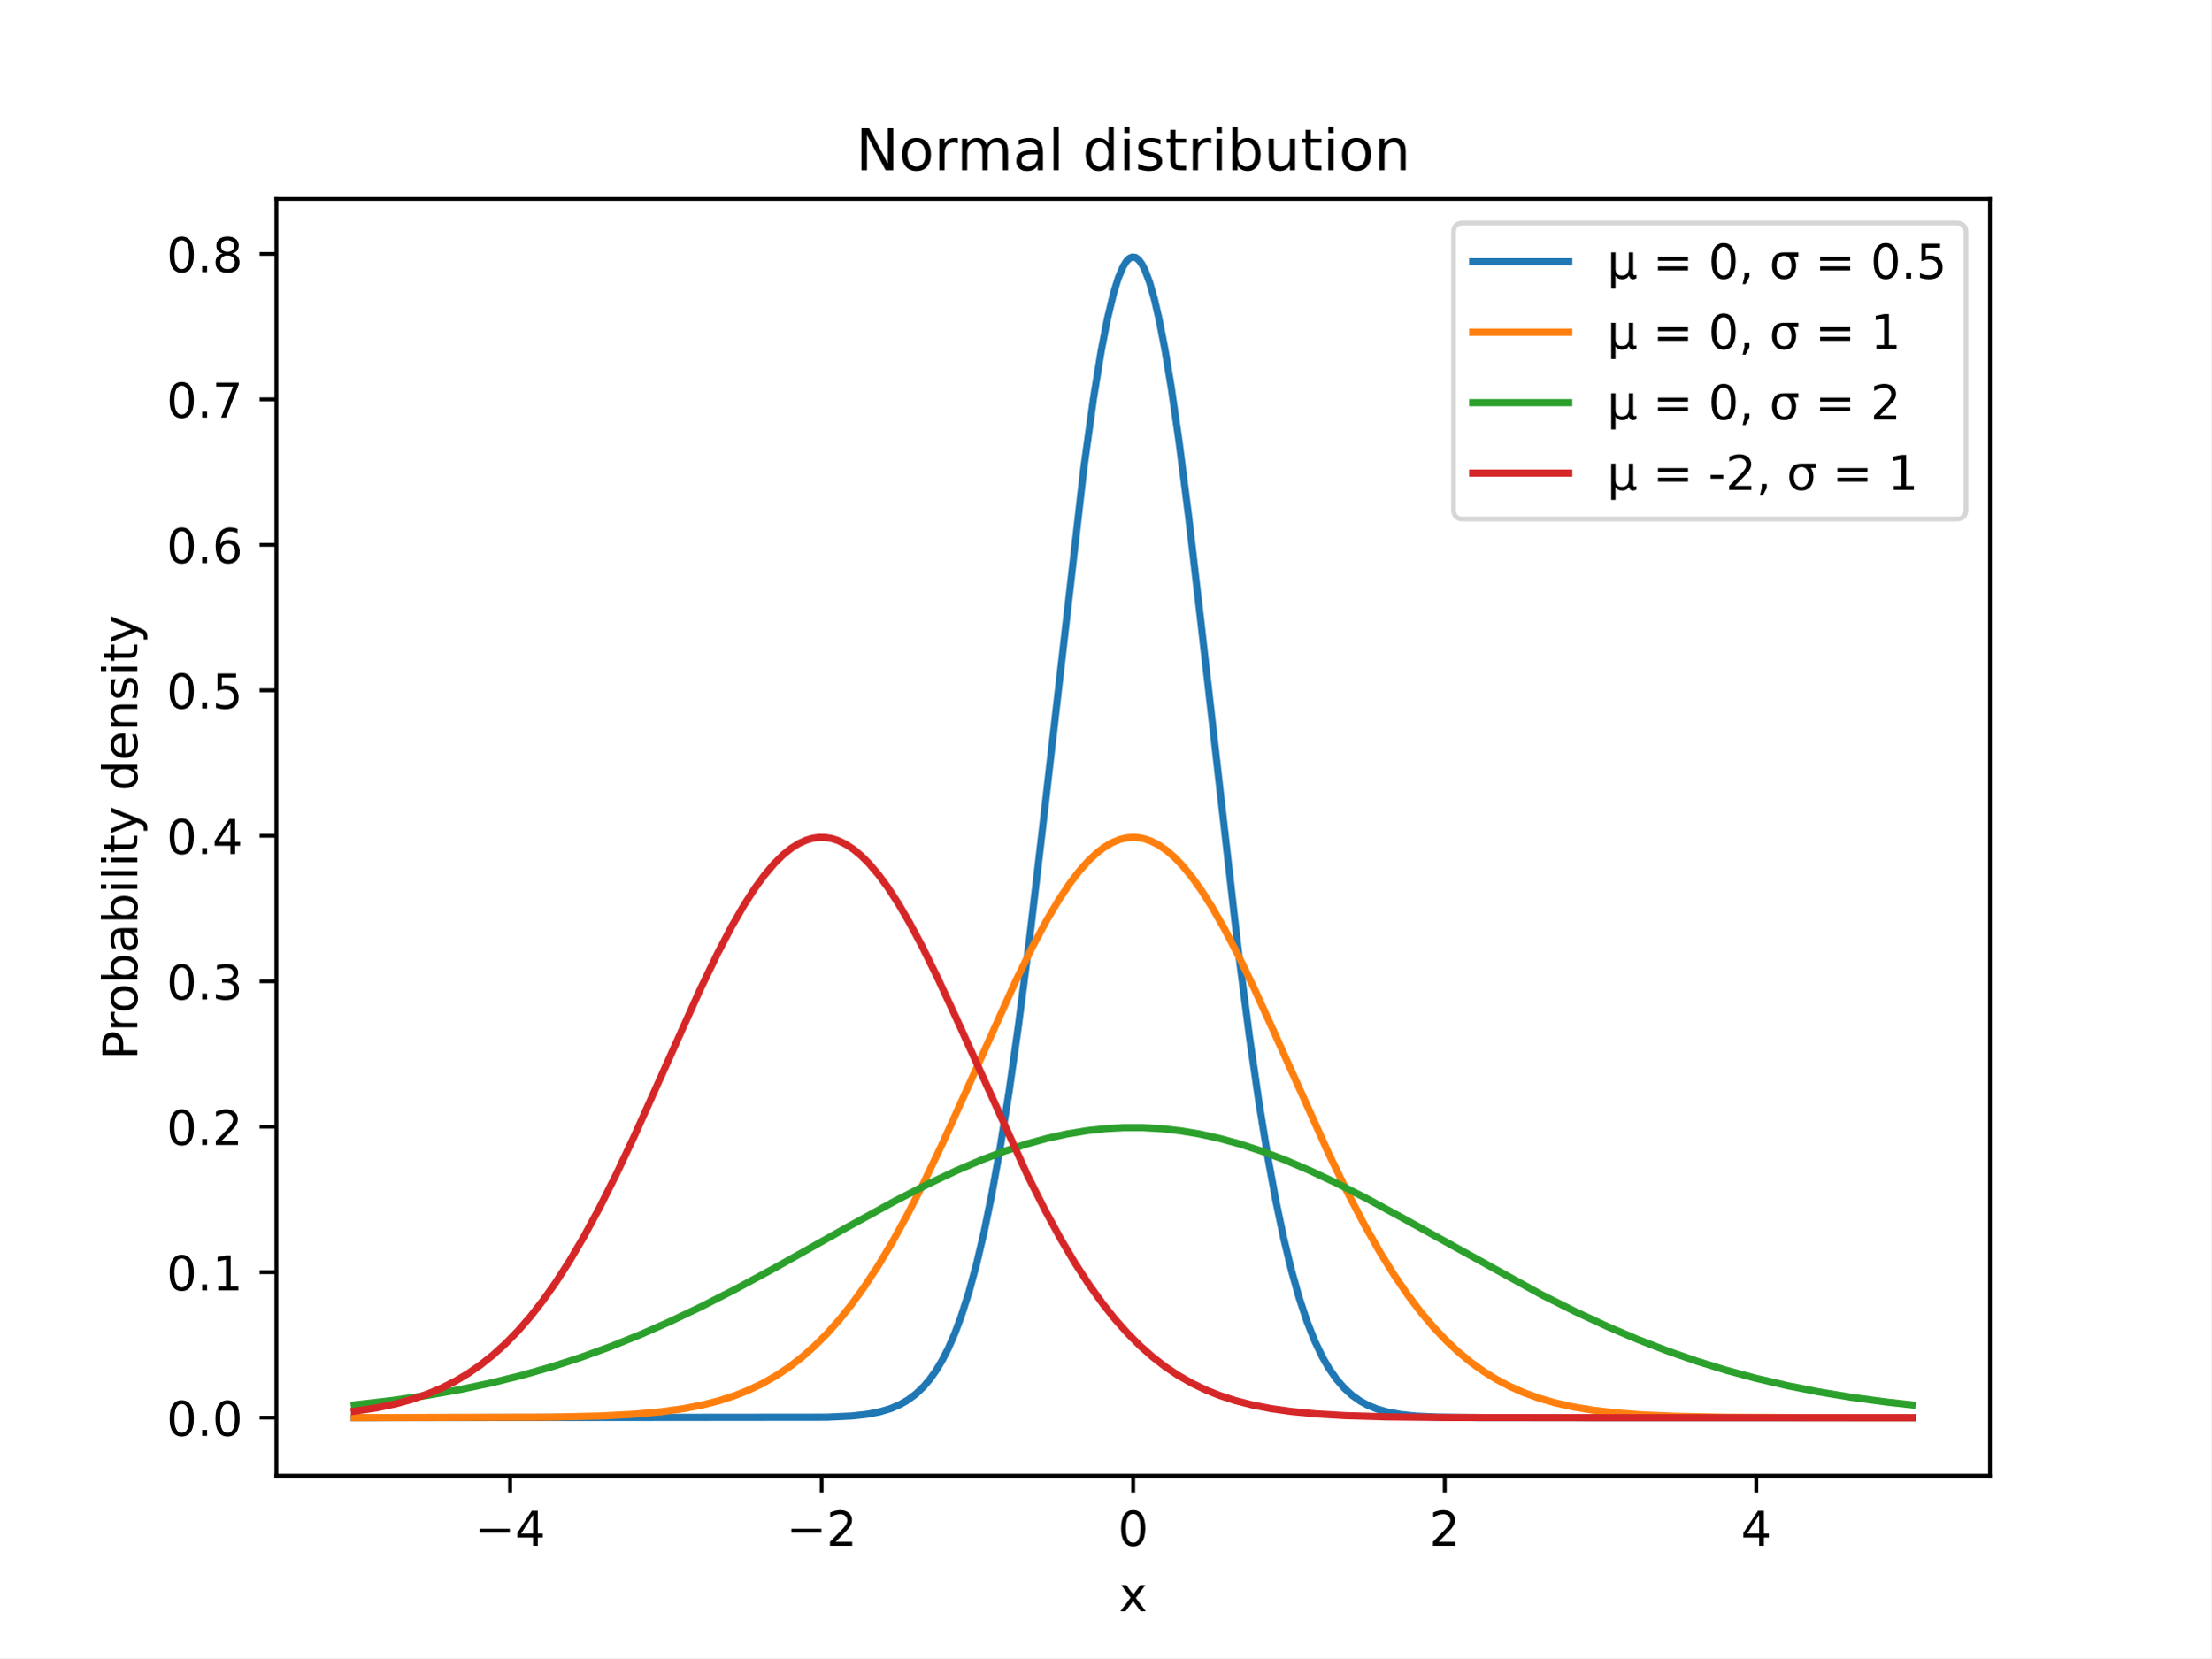
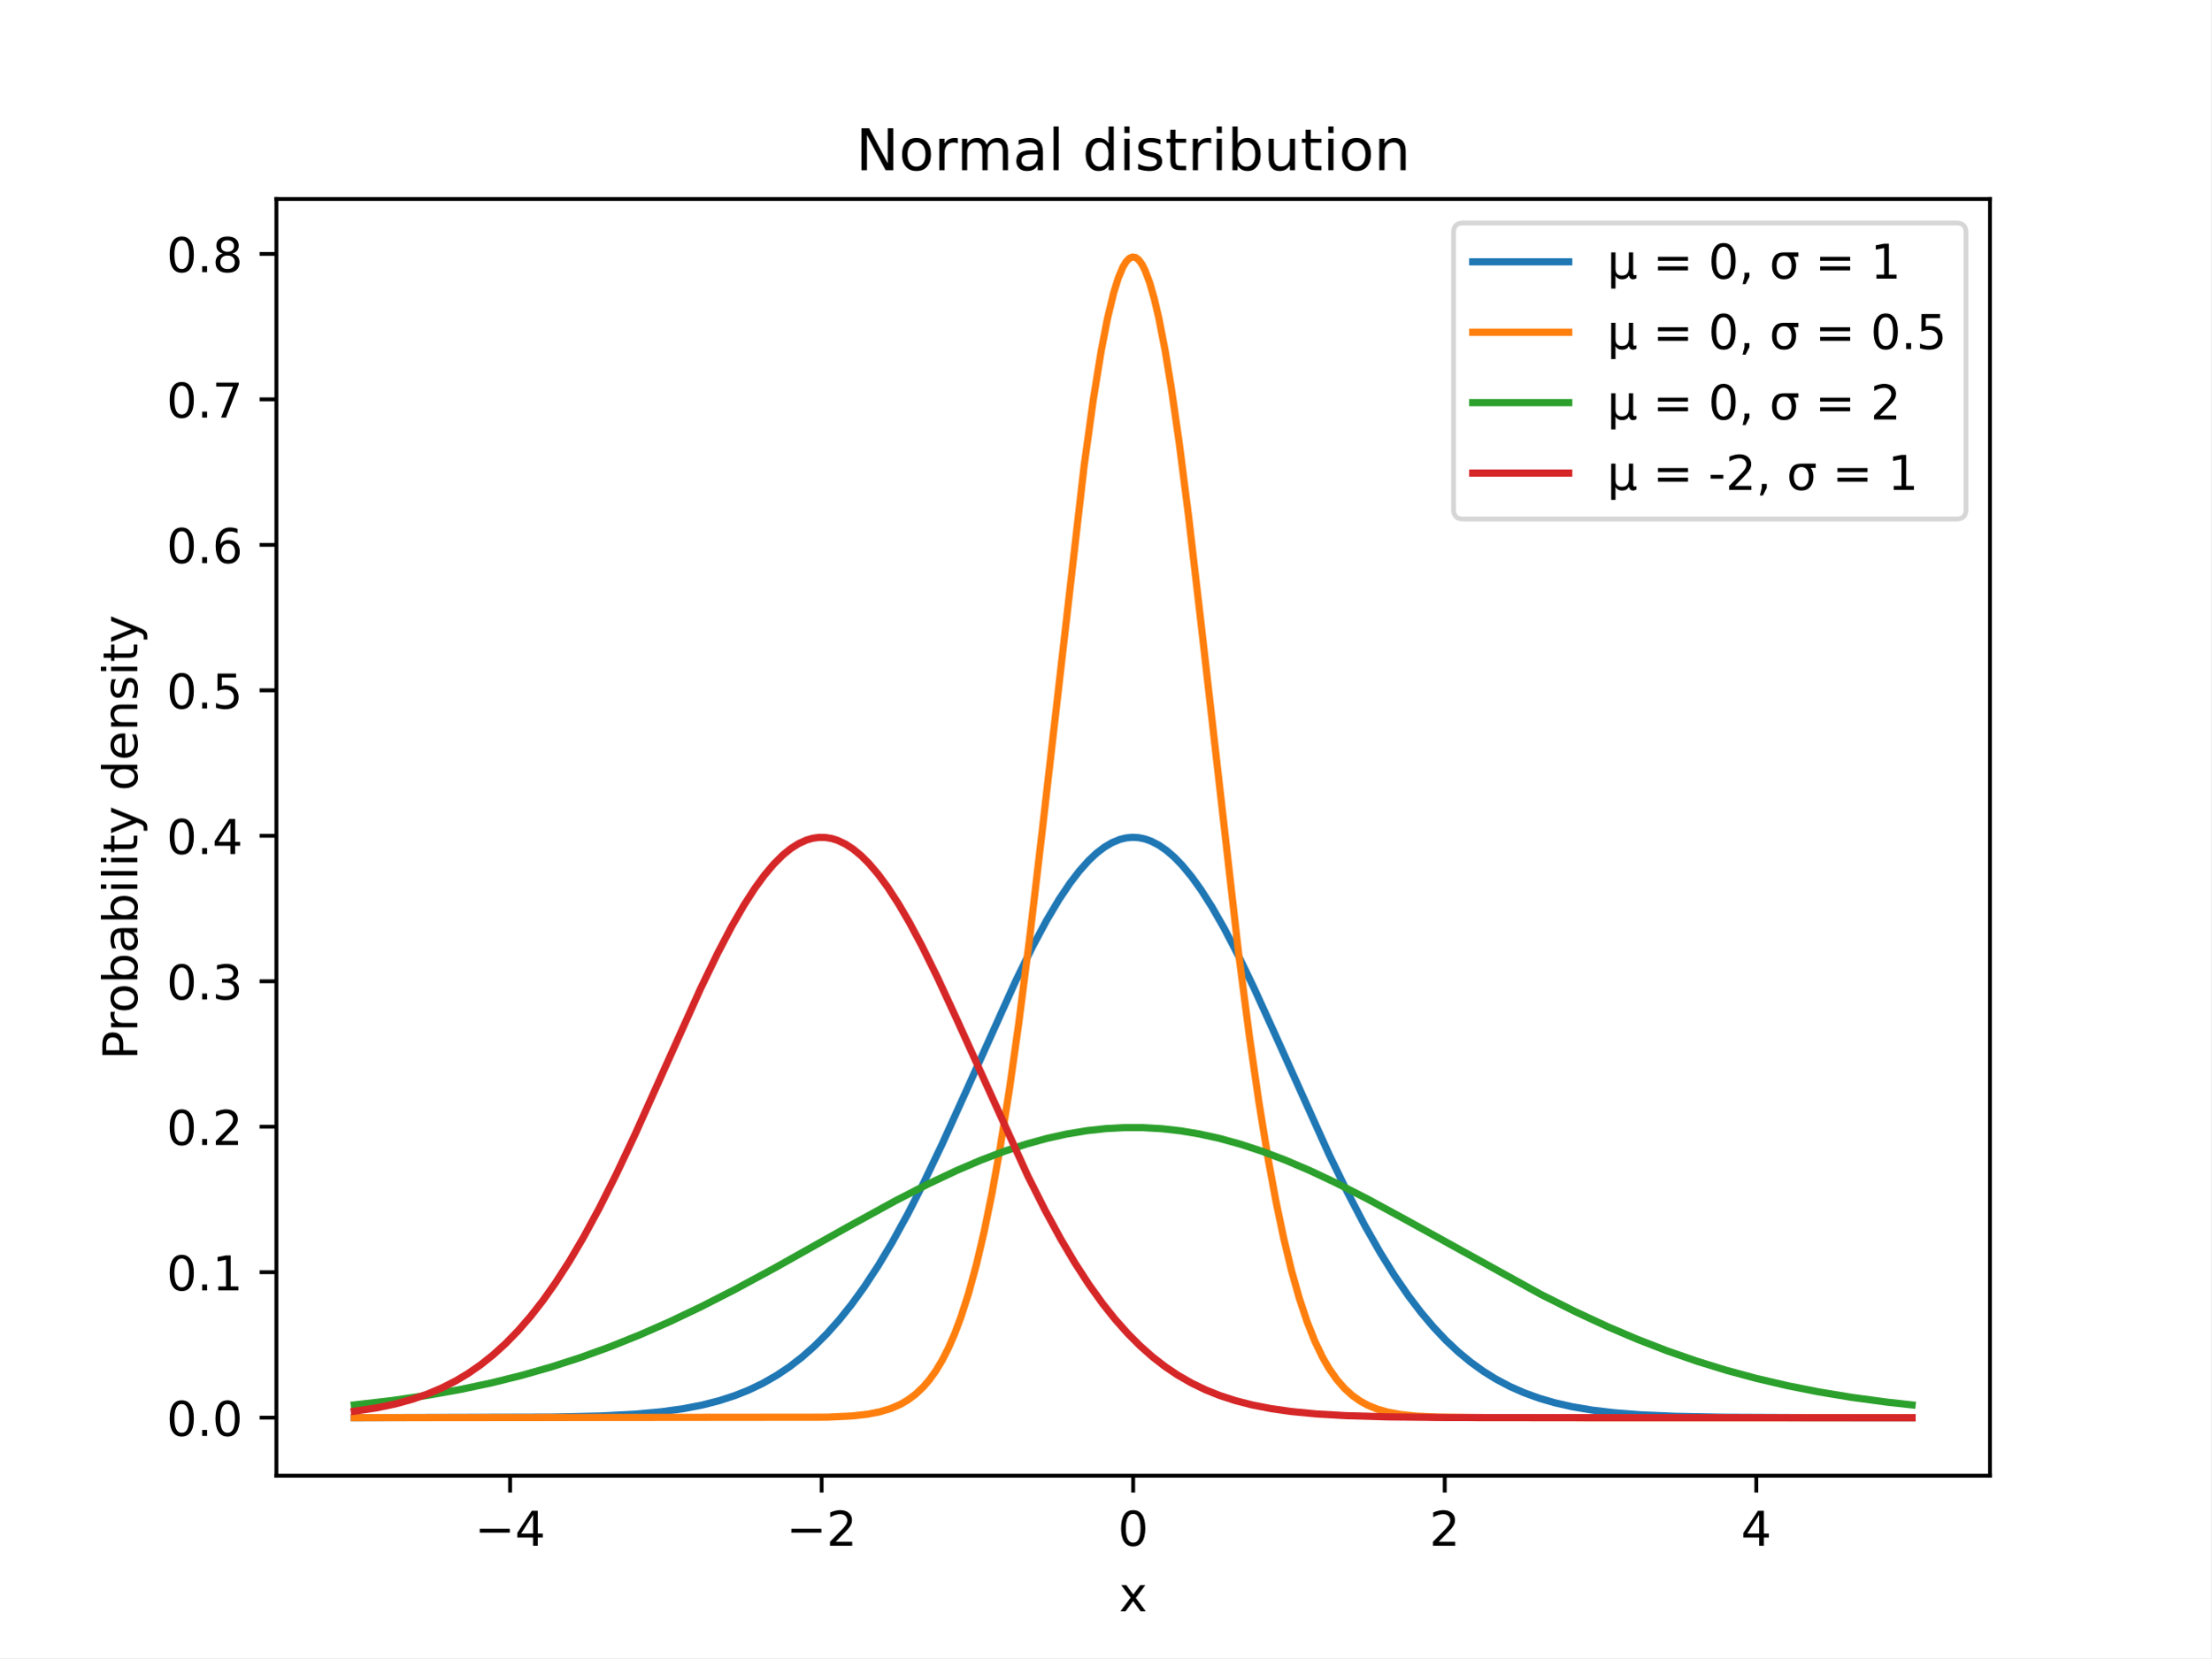
<svg xmlns="http://www.w3.org/2000/svg" xmlns:xlink="http://www.w3.org/1999/xlink" width="460.8pt" height="345.6pt" viewBox="0 0 460.8 345.6" version="1.1">
  <defs>
    <style type="text/css">*{stroke-linejoin: round; stroke-linecap: butt}</style>
  </defs>
  <g id="figure_1">
    <g id="patch_1">
      <path d="M 0 345.6  L 460.8 345.6  L 460.8 0  L 0 0  z " style="fill: #ffffff" />
    </g>
    <g id="axes_1">
      <g id="patch_2">
        <path d="M 57.6 307.584  L 414.72 307.584  L 414.72 41.472  L 57.6 41.472  z " style="fill: #ffffff" />
      </g>
      <g id="matplotlib.axis_1">
        <g id="xtick_1">
          <g id="line2d_1">
            <defs>
-               <path id="md09cbaeac1" d="M 0 0  L 0 3.5  " style="stroke: #000000; stroke-width: 0.8" />
-             </defs>
-             <g>
-               <use xlink:href="#md09cbaeac1" x="106.298" y="307.584" style="stroke: #000000; stroke-width: 0.8" />
+               <path id="mae0ddfaba9" d="M 0 0  L 0 3.5  " style="stroke: #000000; stroke-width: 0.8" />
+             </defs>
+             <g>
+               <use xlink:href="#mae0ddfaba9" x="106.298" y="307.584" style="stroke: #000000; stroke-width: 0.8" />
            </g>
          </g>
          <g id="text_1">
            <g transform="translate(98.92709 322.1824) scale(0.1 -0.1)">
              <defs>
                <path id="DejaVuSans-2212" d="M 678 2272  L 4684 2272  L 4684 1741  L 678 1741  L 678 2272  z " transform="scale(0.015625)" />
                <path id="DejaVuSans-34" d="M 2419 4116  L 825 1625  L 2419 1625  L 2419 4116  z M 2253 4666  L 3047 4666  L 3047 1625  L 3713 1625  L 3713 1100  L 3047 1100  L 3047 0  L 2419 0  L 2419 1100  L 313 1100  L 313 1709  L 2253 4666  z " transform="scale(0.015625)" />
              </defs>
              <use xlink:href="#DejaVuSans-2212" />
              <use xlink:href="#DejaVuSans-34" x="83.789" />
            </g>
          </g>
        </g>
        <g id="xtick_2">
          <g id="line2d_2">
            <g>
-               <use xlink:href="#md09cbaeac1" x="171.229" y="307.584" style="stroke: #000000; stroke-width: 0.8" />
+               <use xlink:href="#mae0ddfaba9" x="171.229" y="307.584" style="stroke: #000000; stroke-width: 0.8" />
            </g>
          </g>
          <g id="text_2">
            <g transform="translate(163.858 322.1824) scale(0.1 -0.1)">
              <defs>
                <path id="DejaVuSans-32" d="M 1228 531  L 3431 531  L 3431 0  L 469 0  L 469 531  Q 828 903 1448 1529  Q 2069 2156 2228 2338  Q 2531 2678 2651 2914  Q 2772 3150 2772 3378  Q 2772 3750 2511 3984  Q 2250 4219 1831 4219  Q 1534 4219 1204 4116  Q 875 4013 500 3803  L 500 4441  Q 881 4594 1212 4672  Q 1544 4750 1819 4750  Q 2544 4750 2975 4387  Q 3406 4025 3406 3419  Q 3406 3131 3298 2873  Q 3191 2616 2906 2266  Q 2828 2175 2409 1742  Q 1991 1309 1228 531  z " transform="scale(0.015625)" />
              </defs>
              <use xlink:href="#DejaVuSans-2212" />
              <use xlink:href="#DejaVuSans-32" x="83.789" />
            </g>
          </g>
        </g>
        <g id="xtick_3">
          <g id="line2d_3">
            <g>
-               <use xlink:href="#md09cbaeac1" x="236.16" y="307.584" style="stroke: #000000; stroke-width: 0.8" />
+               <use xlink:href="#mae0ddfaba9" x="236.16" y="307.584" style="stroke: #000000; stroke-width: 0.8" />
            </g>
          </g>
          <g id="text_3">
            <g transform="translate(232.9787 322.1824) scale(0.1 -0.1)">
              <defs>
                <path id="DejaVuSans-30" d="M 2034 4250  Q 1547 4250 1301 3770  Q 1056 3291 1056 2328  Q 1056 1369 1301 889  Q 1547 409 2034 409  Q 2525 409 2770 889  Q 3016 1369 3016 2328  Q 3016 3291 2770 3770  Q 2525 4250 2034 4250  z M 2034 4750  Q 2819 4750 3233 4129  Q 3647 3509 3647 2328  Q 3647 1150 3233 529  Q 2819 -91 2034 -91  Q 1250 -91 836 529  Q 422 1150 422 2328  Q 422 3509 836 4129  Q 1250 4750 2034 4750  z " transform="scale(0.015625)" />
              </defs>
              <use xlink:href="#DejaVuSans-30" />
            </g>
          </g>
        </g>
        <g id="xtick_4">
          <g id="line2d_4">
            <g>
-               <use xlink:href="#md09cbaeac1" x="301.091" y="307.584" style="stroke: #000000; stroke-width: 0.8" />
+               <use xlink:href="#mae0ddfaba9" x="301.091" y="307.584" style="stroke: #000000; stroke-width: 0.8" />
            </g>
          </g>
          <g id="text_4">
            <g transform="translate(297.9097 322.1824) scale(0.1 -0.1)">
              <use xlink:href="#DejaVuSans-32" />
            </g>
          </g>
        </g>
        <g id="xtick_5">
          <g id="line2d_5">
            <g>
-               <use xlink:href="#md09cbaeac1" x="366.022" y="307.584" style="stroke: #000000; stroke-width: 0.8" />
+               <use xlink:href="#mae0ddfaba9" x="366.022" y="307.584" style="stroke: #000000; stroke-width: 0.8" />
            </g>
          </g>
          <g id="text_5">
            <g transform="translate(362.8406 322.1824) scale(0.1 -0.1)">
              <use xlink:href="#DejaVuSans-34" />
            </g>
          </g>
        </g>
        <g id="text_6">
          <g transform="translate(233.2006 335.8606) scale(0.1 -0.1)">
            <defs>
              <path id="DejaVuSans-78" d="M 3513 3500  L 2247 1797  L 3578 0  L 2900 0  L 1881 1375  L 863 0  L 184 0  L 1544 1831  L 300 3500  L 978 3500  L 1906 2253  L 2834 3500  L 3513 3500  z " transform="scale(0.015625)" />
            </defs>
            <use xlink:href="#DejaVuSans-78" />
          </g>
        </g>
      </g>
      <g id="matplotlib.axis_2">
        <g id="ytick_1">
          <g id="line2d_6">
            <defs>
-               <path id="m0a52ff7b72" d="M 0 0  L -3.5 0  " style="stroke: #000000; stroke-width: 0.8" />
-             </defs>
-             <g>
-               <use xlink:href="#m0a52ff7b72" x="57.6" y="295.488" style="stroke: #000000; stroke-width: 0.8" />
+               <path id="m656d0aaf4d" d="M 0 0  L -3.5 0  " style="stroke: #000000; stroke-width: 0.8" />
+             </defs>
+             <g>
+               <use xlink:href="#m656d0aaf4d" x="57.6" y="295.488" style="stroke: #000000; stroke-width: 0.8" />
            </g>
          </g>
          <g id="text_7">
            <g transform="translate(34.69687 299.2872) scale(0.1 -0.1)">
              <defs>
                <path id="DejaVuSans-2e" d="M 684 794  L 1344 794  L 1344 0  L 684 0  L 684 794  z " transform="scale(0.015625)" />
              </defs>
              <use xlink:href="#DejaVuSans-30" />
              <use xlink:href="#DejaVuSans-2e" x="63.623" />
              <use xlink:href="#DejaVuSans-30" x="95.41" />
            </g>
          </g>
        </g>
        <g id="ytick_2">
          <g id="line2d_7">
            <g>
-               <use xlink:href="#m0a52ff7b72" x="57.6" y="265.166" style="stroke: #000000; stroke-width: 0.8" />
+               <use xlink:href="#m656d0aaf4d" x="57.6" y="265.166" style="stroke: #000000; stroke-width: 0.8" />
            </g>
          </g>
          <g id="text_8">
            <g transform="translate(34.69687 268.9655) scale(0.1 -0.1)">
              <defs>
                <path id="DejaVuSans-31" d="M 794 531  L 1825 531  L 1825 4091  L 703 3866  L 703 4441  L 1819 4666  L 2450 4666  L 2450 531  L 3481 531  L 3481 0  L 794 0  L 794 531  z " transform="scale(0.015625)" />
              </defs>
              <use xlink:href="#DejaVuSans-30" />
              <use xlink:href="#DejaVuSans-2e" x="63.623" />
              <use xlink:href="#DejaVuSans-31" x="95.41" />
            </g>
          </g>
        </g>
        <g id="ytick_3">
          <g id="line2d_8">
            <g>
-               <use xlink:href="#m0a52ff7b72" x="57.6" y="234.845" style="stroke: #000000; stroke-width: 0.8" />
+               <use xlink:href="#m656d0aaf4d" x="57.6" y="234.845" style="stroke: #000000; stroke-width: 0.8" />
            </g>
          </g>
          <g id="text_9">
            <g transform="translate(34.69687 238.6438) scale(0.1 -0.1)">
              <use xlink:href="#DejaVuSans-30" />
              <use xlink:href="#DejaVuSans-2e" x="63.623" />
              <use xlink:href="#DejaVuSans-32" x="95.41" />
            </g>
          </g>
        </g>
        <g id="ytick_4">
          <g id="line2d_9">
            <g>
-               <use xlink:href="#m0a52ff7b72" x="57.6" y="204.523" style="stroke: #000000; stroke-width: 0.8" />
+               <use xlink:href="#m656d0aaf4d" x="57.6" y="204.523" style="stroke: #000000; stroke-width: 0.8" />
            </g>
          </g>
          <g id="text_10">
            <g transform="translate(34.69687 208.3221) scale(0.1 -0.1)">
              <defs>
                <path id="DejaVuSans-33" d="M 2597 2516  Q 3050 2419 3304 2112  Q 3559 1806 3559 1356  Q 3559 666 3084 287  Q 2609 -91 1734 -91  Q 1441 -91 1130 -33  Q 819 25 488 141  L 488 750  Q 750 597 1062 519  Q 1375 441 1716 441  Q 2309 441 2620 675  Q 2931 909 2931 1356  Q 2931 1769 2642 2001  Q 2353 2234 1838 2234  L 1294 2234  L 1294 2753  L 1863 2753  Q 2328 2753 2575 2939  Q 2822 3125 2822 3475  Q 2822 3834 2567 4026  Q 2313 4219 1838 4219  Q 1578 4219 1281 4162  Q 984 4106 628 3988  L 628 4550  Q 988 4650 1302 4700  Q 1616 4750 1894 4750  Q 2613 4750 3031 4423  Q 3450 4097 3450 3541  Q 3450 3153 3228 2886  Q 3006 2619 2597 2516  z " transform="scale(0.015625)" />
              </defs>
              <use xlink:href="#DejaVuSans-30" />
              <use xlink:href="#DejaVuSans-2e" x="63.623" />
              <use xlink:href="#DejaVuSans-33" x="95.41" />
            </g>
          </g>
        </g>
        <g id="ytick_5">
          <g id="line2d_10">
            <g>
-               <use xlink:href="#m0a52ff7b72" x="57.6" y="174.201" style="stroke: #000000; stroke-width: 0.8" />
+               <use xlink:href="#m656d0aaf4d" x="57.6" y="174.201" style="stroke: #000000; stroke-width: 0.8" />
            </g>
          </g>
          <g id="text_11">
            <g transform="translate(34.69687 178.0004) scale(0.1 -0.1)">
              <use xlink:href="#DejaVuSans-30" />
              <use xlink:href="#DejaVuSans-2e" x="63.623" />
              <use xlink:href="#DejaVuSans-34" x="95.41" />
            </g>
          </g>
        </g>
        <g id="ytick_6">
          <g id="line2d_11">
            <g>
-               <use xlink:href="#m0a52ff7b72" x="57.6" y="143.88" style="stroke: #000000; stroke-width: 0.8" />
+               <use xlink:href="#m656d0aaf4d" x="57.6" y="143.88" style="stroke: #000000; stroke-width: 0.8" />
            </g>
          </g>
          <g id="text_12">
            <g transform="translate(34.69687 147.6787) scale(0.1 -0.1)">
              <defs>
                <path id="DejaVuSans-35" d="M 691 4666  L 3169 4666  L 3169 4134  L 1269 4134  L 1269 2991  Q 1406 3038 1543 3061  Q 1681 3084 1819 3084  Q 2600 3084 3056 2656  Q 3513 2228 3513 1497  Q 3513 744 3044 326  Q 2575 -91 1722 -91  Q 1428 -91 1123 -41  Q 819 9 494 109  L 494 744  Q 775 591 1075 516  Q 1375 441 1709 441  Q 2250 441 2565 725  Q 2881 1009 2881 1497  Q 2881 1984 2565 2268  Q 2250 2553 1709 2553  Q 1456 2553 1204 2497  Q 953 2441 691 2322  L 691 4666  z " transform="scale(0.015625)" />
              </defs>
              <use xlink:href="#DejaVuSans-30" />
              <use xlink:href="#DejaVuSans-2e" x="63.623" />
              <use xlink:href="#DejaVuSans-35" x="95.41" />
            </g>
          </g>
        </g>
        <g id="ytick_7">
          <g id="line2d_12">
            <g>
-               <use xlink:href="#m0a52ff7b72" x="57.6" y="113.558" style="stroke: #000000; stroke-width: 0.8" />
+               <use xlink:href="#m656d0aaf4d" x="57.6" y="113.558" style="stroke: #000000; stroke-width: 0.8" />
            </g>
          </g>
          <g id="text_13">
            <g transform="translate(34.69687 117.3571) scale(0.1 -0.1)">
              <defs>
                <path id="DejaVuSans-36" d="M 2113 2584  Q 1688 2584 1439 2293  Q 1191 2003 1191 1497  Q 1191 994 1439 701  Q 1688 409 2113 409  Q 2538 409 2786 701  Q 3034 994 3034 1497  Q 3034 2003 2786 2293  Q 2538 2584 2113 2584  z M 3366 4563  L 3366 3988  Q 3128 4100 2886 4159  Q 2644 4219 2406 4219  Q 1781 4219 1451 3797  Q 1122 3375 1075 2522  Q 1259 2794 1537 2939  Q 1816 3084 2150 3084  Q 2853 3084 3261 2657  Q 3669 2231 3669 1497  Q 3669 778 3244 343  Q 2819 -91 2113 -91  Q 1303 -91 875 529  Q 447 1150 447 2328  Q 447 3434 972 4092  Q 1497 4750 2381 4750  Q 2619 4750 2861 4703  Q 3103 4656 3366 4563  z " transform="scale(0.015625)" />
              </defs>
              <use xlink:href="#DejaVuSans-30" />
              <use xlink:href="#DejaVuSans-2e" x="63.623" />
              <use xlink:href="#DejaVuSans-36" x="95.41" />
            </g>
          </g>
        </g>
        <g id="ytick_8">
          <g id="line2d_13">
            <g>
-               <use xlink:href="#m0a52ff7b72" x="57.6" y="83.236" style="stroke: #000000; stroke-width: 0.8" />
+               <use xlink:href="#m656d0aaf4d" x="57.6" y="83.236" style="stroke: #000000; stroke-width: 0.8" />
            </g>
          </g>
          <g id="text_14">
            <g transform="translate(34.69687 87.03536) scale(0.1 -0.1)">
              <defs>
                <path id="DejaVuSans-37" d="M 525 4666  L 3525 4666  L 3525 4397  L 1831 0  L 1172 0  L 2766 4134  L 525 4134  L 525 4666  z " transform="scale(0.015625)" />
              </defs>
              <use xlink:href="#DejaVuSans-30" />
              <use xlink:href="#DejaVuSans-2e" x="63.623" />
              <use xlink:href="#DejaVuSans-37" x="95.41" />
            </g>
          </g>
        </g>
        <g id="ytick_9">
          <g id="line2d_14">
            <g>
-               <use xlink:href="#m0a52ff7b72" x="57.6" y="52.914" style="stroke: #000000; stroke-width: 0.8" />
+               <use xlink:href="#m656d0aaf4d" x="57.6" y="52.914" style="stroke: #000000; stroke-width: 0.8" />
            </g>
          </g>
          <g id="text_15">
            <g transform="translate(34.69687 56.71366) scale(0.1 -0.1)">
              <defs>
                <path id="DejaVuSans-38" d="M 2034 2216  Q 1584 2216 1326 1975  Q 1069 1734 1069 1313  Q 1069 891 1326 650  Q 1584 409 2034 409  Q 2484 409 2743 651  Q 3003 894 3003 1313  Q 3003 1734 2745 1975  Q 2488 2216 2034 2216  z M 1403 2484  Q 997 2584 770 2862  Q 544 3141 544 3541  Q 544 4100 942 4425  Q 1341 4750 2034 4750  Q 2731 4750 3128 4425  Q 3525 4100 3525 3541  Q 3525 3141 3298 2862  Q 3072 2584 2669 2484  Q 3125 2378 3379 2068  Q 3634 1759 3634 1313  Q 3634 634 3220 271  Q 2806 -91 2034 -91  Q 1263 -91 848 271  Q 434 634 434 1313  Q 434 1759 690 2068  Q 947 2378 1403 2484  z M 1172 3481  Q 1172 3119 1398 2916  Q 1625 2713 2034 2713  Q 2441 2713 2670 2916  Q 2900 3119 2900 3481  Q 2900 3844 2670 4047  Q 2441 4250 2034 4250  Q 1625 4250 1398 4047  Q 1172 3844 1172 3481  z " transform="scale(0.015625)" />
              </defs>
              <use xlink:href="#DejaVuSans-30" />
              <use xlink:href="#DejaVuSans-2e" x="63.623" />
              <use xlink:href="#DejaVuSans-38" x="95.41" />
            </g>
          </g>
        </g>
        <g id="text_16">
          <g transform="translate(28.61719 220.8788) rotate(-90) scale(0.1 -0.1)">
            <defs>
              <path id="DejaVuSans-50" d="M 1259 4147  L 1259 2394  L 2053 2394  Q 2494 2394 2734 2622  Q 2975 2850 2975 3272  Q 2975 3691 2734 3919  Q 2494 4147 2053 4147  L 1259 4147  z M 628 4666  L 2053 4666  Q 2838 4666 3239 4311  Q 3641 3956 3641 3272  Q 3641 2581 3239 2228  Q 2838 1875 2053 1875  L 1259 1875  L 1259 0  L 628 0  L 628 4666  z " transform="scale(0.015625)" />
              <path id="DejaVuSans-72" d="M 2631 2963  Q 2534 3019 2420 3045  Q 2306 3072 2169 3072  Q 1681 3072 1420 2755  Q 1159 2438 1159 1844  L 1159 0  L 581 0  L 581 3500  L 1159 3500  L 1159 2956  Q 1341 3275 1631 3429  Q 1922 3584 2338 3584  Q 2397 3584 2469 3576  Q 2541 3569 2628 3553  L 2631 2963  z " transform="scale(0.015625)" />
              <path id="DejaVuSans-6f" d="M 1959 3097  Q 1497 3097 1228 2736  Q 959 2375 959 1747  Q 959 1119 1226 758  Q 1494 397 1959 397  Q 2419 397 2687 759  Q 2956 1122 2956 1747  Q 2956 2369 2687 2733  Q 2419 3097 1959 3097  z M 1959 3584  Q 2709 3584 3137 3096  Q 3566 2609 3566 1747  Q 3566 888 3137 398  Q 2709 -91 1959 -91  Q 1206 -91 779 398  Q 353 888 353 1747  Q 353 2609 779 3096  Q 1206 3584 1959 3584  z " transform="scale(0.015625)" />
              <path id="DejaVuSans-62" d="M 3116 1747  Q 3116 2381 2855 2742  Q 2594 3103 2138 3103  Q 1681 3103 1420 2742  Q 1159 2381 1159 1747  Q 1159 1113 1420 752  Q 1681 391 2138 391  Q 2594 391 2855 752  Q 3116 1113 3116 1747  z M 1159 2969  Q 1341 3281 1617 3432  Q 1894 3584 2278 3584  Q 2916 3584 3314 3078  Q 3713 2572 3713 1747  Q 3713 922 3314 415  Q 2916 -91 2278 -91  Q 1894 -91 1617 61  Q 1341 213 1159 525  L 1159 0  L 581 0  L 581 4863  L 1159 4863  L 1159 2969  z " transform="scale(0.015625)" />
              <path id="DejaVuSans-61" d="M 2194 1759  Q 1497 1759 1228 1600  Q 959 1441 959 1056  Q 959 750 1161 570  Q 1363 391 1709 391  Q 2188 391 2477 730  Q 2766 1069 2766 1631  L 2766 1759  L 2194 1759  z M 3341 1997  L 3341 0  L 2766 0  L 2766 531  Q 2569 213 2275 61  Q 1981 -91 1556 -91  Q 1019 -91 701 211  Q 384 513 384 1019  Q 384 1609 779 1909  Q 1175 2209 1959 2209  L 2766 2209  L 2766 2266  Q 2766 2663 2505 2880  Q 2244 3097 1772 3097  Q 1472 3097 1187 3025  Q 903 2953 641 2809  L 641 3341  Q 956 3463 1253 3523  Q 1550 3584 1831 3584  Q 2591 3584 2966 3190  Q 3341 2797 3341 1997  z " transform="scale(0.015625)" />
              <path id="DejaVuSans-69" d="M 603 3500  L 1178 3500  L 1178 0  L 603 0  L 603 3500  z M 603 4863  L 1178 4863  L 1178 4134  L 603 4134  L 603 4863  z " transform="scale(0.015625)" />
              <path id="DejaVuSans-6c" d="M 603 4863  L 1178 4863  L 1178 0  L 603 0  L 603 4863  z " transform="scale(0.015625)" />
              <path id="DejaVuSans-74" d="M 1172 4494  L 1172 3500  L 2356 3500  L 2356 3053  L 1172 3053  L 1172 1153  Q 1172 725 1289 603  Q 1406 481 1766 481  L 2356 481  L 2356 0  L 1766 0  Q 1100 0 847 248  Q 594 497 594 1153  L 594 3053  L 172 3053  L 172 3500  L 594 3500  L 594 4494  L 1172 4494  z " transform="scale(0.015625)" />
              <path id="DejaVuSans-79" d="M 2059 -325  Q 1816 -950 1584 -1140  Q 1353 -1331 966 -1331  L 506 -1331  L 506 -850  L 844 -850  Q 1081 -850 1212 -737  Q 1344 -625 1503 -206  L 1606 56  L 191 3500  L 800 3500  L 1894 763  L 2988 3500  L 3597 3500  L 2059 -325  z " transform="scale(0.015625)" />
              <path id="DejaVuSans-20" transform="scale(0.015625)" />
              <path id="DejaVuSans-64" d="M 2906 2969  L 2906 4863  L 3481 4863  L 3481 0  L 2906 0  L 2906 525  Q 2725 213 2448 61  Q 2172 -91 1784 -91  Q 1150 -91 751 415  Q 353 922 353 1747  Q 353 2572 751 3078  Q 1150 3584 1784 3584  Q 2172 3584 2448 3432  Q 2725 3281 2906 2969  z M 947 1747  Q 947 1113 1208 752  Q 1469 391 1925 391  Q 2381 391 2643 752  Q 2906 1113 2906 1747  Q 2906 2381 2643 2742  Q 2381 3103 1925 3103  Q 1469 3103 1208 2742  Q 947 2381 947 1747  z " transform="scale(0.015625)" />
              <path id="DejaVuSans-65" d="M 3597 1894  L 3597 1613  L 953 1613  Q 991 1019 1311 708  Q 1631 397 2203 397  Q 2534 397 2845 478  Q 3156 559 3463 722  L 3463 178  Q 3153 47 2828 -22  Q 2503 -91 2169 -91  Q 1331 -91 842 396  Q 353 884 353 1716  Q 353 2575 817 3079  Q 1281 3584 2069 3584  Q 2775 3584 3186 3129  Q 3597 2675 3597 1894  z M 3022 2063  Q 3016 2534 2758 2815  Q 2500 3097 2075 3097  Q 1594 3097 1305 2825  Q 1016 2553 972 2059  L 3022 2063  z " transform="scale(0.015625)" />
              <path id="DejaVuSans-6e" d="M 3513 2113  L 3513 0  L 2938 0  L 2938 2094  Q 2938 2591 2744 2837  Q 2550 3084 2163 3084  Q 1697 3084 1428 2787  Q 1159 2491 1159 1978  L 1159 0  L 581 0  L 581 3500  L 1159 3500  L 1159 2956  Q 1366 3272 1645 3428  Q 1925 3584 2291 3584  Q 2894 3584 3203 3211  Q 3513 2838 3513 2113  z " transform="scale(0.015625)" />
              <path id="DejaVuSans-73" d="M 2834 3397  L 2834 2853  Q 2591 2978 2328 3040  Q 2066 3103 1784 3103  Q 1356 3103 1142 2972  Q 928 2841 928 2578  Q 928 2378 1081 2264  Q 1234 2150 1697 2047  L 1894 2003  Q 2506 1872 2764 1633  Q 3022 1394 3022 966  Q 3022 478 2636 193  Q 2250 -91 1575 -91  Q 1294 -91 989 -36  Q 684 19 347 128  L 347 722  Q 666 556 975 473  Q 1284 391 1588 391  Q 1994 391 2212 530  Q 2431 669 2431 922  Q 2431 1156 2273 1281  Q 2116 1406 1581 1522  L 1381 1569  Q 847 1681 609 1914  Q 372 2147 372 2553  Q 372 3047 722 3315  Q 1072 3584 1716 3584  Q 2034 3584 2315 3537  Q 2597 3491 2834 3397  z " transform="scale(0.015625)" />
            </defs>
            <use xlink:href="#DejaVuSans-50" />
            <use xlink:href="#DejaVuSans-72" x="58.553" />
            <use xlink:href="#DejaVuSans-6f" x="97.416" />
            <use xlink:href="#DejaVuSans-62" x="158.598" />
            <use xlink:href="#DejaVuSans-61" x="222.074" />
            <use xlink:href="#DejaVuSans-62" x="283.354" />
            <use xlink:href="#DejaVuSans-69" x="346.83" />
            <use xlink:href="#DejaVuSans-6c" x="374.613" />
            <use xlink:href="#DejaVuSans-69" x="402.396" />
            <use xlink:href="#DejaVuSans-74" x="430.18" />
            <use xlink:href="#DejaVuSans-79" x="469.389" />
            <use xlink:href="#DejaVuSans-20" x="528.568" />
            <use xlink:href="#DejaVuSans-64" x="560.355" />
            <use xlink:href="#DejaVuSans-65" x="623.832" />
            <use xlink:href="#DejaVuSans-6e" x="685.355" />
            <use xlink:href="#DejaVuSans-73" x="748.734" />
            <use xlink:href="#DejaVuSans-69" x="800.834" />
            <use xlink:href="#DejaVuSans-74" x="828.617" />
            <use xlink:href="#DejaVuSans-79" x="867.826" />
          </g>
        </g>
      </g>
      <g id="line2d_15">
-         <path d="M 73.833 295.488  L 172.302 295.383  L 177.501 295.135  L 180.751 294.774  L 183.351 294.27  L 185.626 293.586  L 187.576 292.743  L 189.2 291.803  L 190.825 290.59  L 192.45 289.043  L 193.75 287.517  L 195.05 285.694  L 196.35 283.53  L 197.65 280.982  L 198.95 278.003  L 200.25 274.547  L 201.875 269.487  L 203.5 263.526  L 205.124 256.59  L 206.749 248.62  L 208.374 239.582  L 210.324 227.313  L 212.274 213.543  L 214.549 195.761  L 217.149 173.632  L 225.923 97.182  L 227.873 83.114  L 229.498 73.097  L 230.798 66.402  L 232.098 61.014  L 233.073 57.892  L 234.048 55.596  L 234.698 54.536  L 235.348 53.859  L 235.998 53.568  L 236.647 53.665  L 237.297 54.149  L 237.947 55.018  L 238.597 56.268  L 239.572 58.843  L 240.547 62.233  L 241.522 66.402  L 242.822 73.097  L 244.122 80.976  L 245.747 92.274  L 247.697 107.552  L 250.297 129.909  L 258.096 198.403  L 260.371 215.938  L 262.321 229.464  L 264.271 241.476  L 265.896 250.299  L 267.521 258.058  L 269.145 264.794  L 270.77 270.568  L 272.395 275.458  L 274.02 279.549  L 275.645 282.931  L 276.945 285.186  L 278.57 287.517  L 280.195 289.382  L 281.82 290.857  L 283.445 292.011  L 285.069 292.903  L 287.019 293.701  L 289.294 294.347  L 291.894 294.821  L 295.144 295.159  L 299.693 295.374  L 307.493 295.472  L 338.691 295.488  L 398.487 295.488  L 398.487 295.488  " clip-path="url(#p62fb6bbb41)" style="fill: none; stroke: #1f77b4; stroke-width: 1.5; stroke-linecap: square" />
+         <path d="M 73.833 295.488  L 114.78 295.376  L 125.179 295.137  L 132.329 294.761  L 137.854 294.253  L 142.403 293.619  L 146.303 292.863  L 149.878 291.949  L 153.128 290.893  L 156.053 289.726  L 158.977 288.321  L 161.902 286.645  L 164.502 284.901  L 167.102 282.895  L 169.702 280.604  L 172.302 278.008  L 174.901 275.092  L 177.501 271.841  L 180.101 268.247  L 183.026 263.791  L 185.951 258.904  L 189.2 252.992  L 192.45 246.617  L 196.35 238.451  L 201.225 227.689  L 211.624 204.573  L 215.199 197.281  L 218.124 191.82  L 220.723 187.451  L 222.998 184.065  L 224.948 181.524  L 226.898 179.346  L 228.523 177.823  L 230.148 176.578  L 231.773 175.621  L 233.398 174.959  L 234.698 174.645  L 235.998 174.523  L 237.297 174.596  L 238.597 174.862  L 239.897 175.321  L 241.522 176.161  L 243.147 177.291  L 244.772 178.704  L 246.397 180.388  L 248.347 182.751  L 250.297 185.463  L 252.571 189.031  L 255.171 193.582  L 258.096 199.21  L 261.346 205.956  L 265.896 215.964  L 276.945 240.538  L 280.845 248.575  L 284.419 255.416  L 287.669 261.128  L 290.594 265.825  L 293.519 270.087  L 296.119 273.509  L 298.719 276.591  L 301.318 279.345  L 303.918 281.786  L 306.518 283.932  L 309.118 285.804  L 311.718 287.425  L 314.643 288.977  L 317.567 290.272  L 320.817 291.45  L 324.067 292.393  L 327.642 293.205  L 331.866 293.919  L 336.416 294.46  L 341.941 294.889  L 349.09 295.203  L 359.165 295.396  L 377.364 295.479  L 398.487 295.488  L 398.487 295.488  " clip-path="url(#p4b4647ea0b)" style="fill: none; stroke: #1f77b4; stroke-width: 1.5; stroke-linecap: square" />
      </g>
      <g id="line2d_16">
-         <path d="M 73.833 295.488  L 114.78 295.376  L 125.179 295.137  L 132.329 294.761  L 137.854 294.253  L 142.403 293.619  L 146.303 292.863  L 149.878 291.949  L 153.128 290.893  L 156.053 289.726  L 158.977 288.321  L 161.902 286.645  L 164.502 284.901  L 167.102 282.895  L 169.702 280.604  L 172.302 278.008  L 174.901 275.092  L 177.501 271.841  L 180.101 268.247  L 183.026 263.791  L 185.951 258.904  L 189.2 252.992  L 192.45 246.617  L 196.35 238.451  L 201.225 227.689  L 211.624 204.573  L 215.199 197.281  L 218.124 191.82  L 220.723 187.451  L 222.998 184.065  L 224.948 181.524  L 226.898 179.346  L 228.523 177.823  L 230.148 176.578  L 231.773 175.621  L 233.398 174.959  L 234.698 174.645  L 235.998 174.523  L 237.297 174.596  L 238.597 174.862  L 239.897 175.321  L 241.522 176.161  L 243.147 177.291  L 244.772 178.704  L 246.397 180.388  L 248.347 182.751  L 250.297 185.463  L 252.571 189.031  L 255.171 193.582  L 258.096 199.21  L 261.346 205.956  L 265.896 215.964  L 276.945 240.538  L 280.845 248.575  L 284.419 255.416  L 287.669 261.128  L 290.594 265.825  L 293.519 270.087  L 296.119 273.509  L 298.719 276.591  L 301.318 279.345  L 303.918 281.786  L 306.518 283.932  L 309.118 285.804  L 311.718 287.425  L 314.643 288.977  L 317.567 290.272  L 320.817 291.45  L 324.067 292.393  L 327.642 293.205  L 331.866 293.919  L 336.416 294.46  L 341.941 294.889  L 349.09 295.203  L 359.165 295.396  L 377.364 295.479  L 398.487 295.488  L 398.487 295.488  " clip-path="url(#p62fb6bbb41)" style="fill: none; stroke: #ff7f0e; stroke-width: 1.5; stroke-linecap: square" />
+         <path d="M 73.833 295.488  L 172.302 295.383  L 177.501 295.135  L 180.751 294.774  L 183.351 294.27  L 185.626 293.586  L 187.576 292.743  L 189.2 291.803  L 190.825 290.59  L 192.45 289.043  L 193.75 287.517  L 195.05 285.694  L 196.35 283.53  L 197.65 280.982  L 198.95 278.003  L 200.25 274.547  L 201.875 269.487  L 203.5 263.526  L 205.124 256.59  L 206.749 248.62  L 208.374 239.582  L 210.324 227.313  L 212.274 213.543  L 214.549 195.761  L 217.149 173.632  L 225.923 97.182  L 227.873 83.114  L 229.498 73.097  L 230.798 66.402  L 232.098 61.014  L 233.073 57.892  L 234.048 55.596  L 234.698 54.536  L 235.348 53.859  L 235.998 53.568  L 236.647 53.665  L 237.297 54.149  L 237.947 55.018  L 238.597 56.268  L 239.572 58.843  L 240.547 62.233  L 241.522 66.402  L 242.822 73.097  L 244.122 80.976  L 245.747 92.274  L 247.697 107.552  L 250.297 129.909  L 258.096 198.403  L 260.371 215.938  L 262.321 229.464  L 264.271 241.476  L 265.896 250.299  L 267.521 258.058  L 269.145 264.794  L 270.77 270.568  L 272.395 275.458  L 274.02 279.549  L 275.645 282.931  L 276.945 285.186  L 278.57 287.517  L 280.195 289.382  L 281.82 290.857  L 283.445 292.011  L 285.069 292.903  L 287.019 293.701  L 289.294 294.347  L 291.894 294.821  L 295.144 295.159  L 299.693 295.374  L 307.493 295.472  L 338.691 295.488  L 398.487 295.488  L 398.487 295.488  " clip-path="url(#p4b4647ea0b)" style="fill: none; stroke: #ff7f0e; stroke-width: 1.5; stroke-linecap: square" />
      </g>
      <g id="line2d_17">
-         <path d="M 73.833 292.831  L 81.632 291.926  L 89.107 290.834  L 95.931 289.615  L 102.431 288.235  L 108.606 286.705  L 114.78 284.949  L 120.955 282.955  L 127.129 280.719  L 133.304 278.24  L 139.479 275.526  L 145.978 272.434  L 153.128 268.786  L 161.577 264.218  L 176.526 255.817  L 186.601 250.289  L 193.425 246.783  L 199.275 244.017  L 204.474 241.794  L 209.349 239.947  L 213.899 238.457  L 218.124 237.294  L 222.348 236.358  L 226.573 235.661  L 230.473 235.237  L 234.373 235.028  L 238.272 235.037  L 242.172 235.264  L 246.072 235.706  L 249.972 236.358  L 254.196 237.294  L 258.421 238.457  L 262.971 239.947  L 267.846 241.794  L 273.045 244.017  L 278.57 246.623  L 285.069 249.945  L 293.194 254.364  L 321.142 269.804  L 328.292 273.385  L 335.116 276.553  L 341.291 279.181  L 347.465 281.571  L 353.64 283.718  L 359.815 285.623  L 365.989 287.294  L 372.489 288.814  L 378.989 290.106  L 385.813 291.241  L 393.288 292.252  L 398.487 292.831  L 398.487 292.831  " clip-path="url(#p62fb6bbb41)" style="fill: none; stroke: #2ca02c; stroke-width: 1.5; stroke-linecap: square" />
+         <path d="M 73.833 292.831  L 81.632 291.926  L 89.107 290.834  L 95.931 289.615  L 102.431 288.235  L 108.606 286.705  L 114.78 284.949  L 120.955 282.955  L 127.129 280.719  L 133.304 278.24  L 139.479 275.526  L 145.978 272.434  L 153.128 268.786  L 161.577 264.218  L 176.526 255.817  L 186.601 250.289  L 193.425 246.783  L 199.275 244.017  L 204.474 241.794  L 209.349 239.947  L 213.899 238.457  L 218.124 237.294  L 222.348 236.358  L 226.573 235.661  L 230.473 235.237  L 234.373 235.028  L 238.272 235.037  L 242.172 235.264  L 246.072 235.706  L 249.972 236.358  L 254.196 237.294  L 258.421 238.457  L 262.971 239.947  L 267.846 241.794  L 273.045 244.017  L 278.57 246.623  L 285.069 249.945  L 293.194 254.364  L 321.142 269.804  L 328.292 273.385  L 335.116 276.553  L 341.291 279.181  L 347.465 281.571  L 353.64 283.718  L 359.815 285.623  L 365.989 287.294  L 372.489 288.814  L 378.989 290.106  L 385.813 291.241  L 393.288 292.252  L 398.487 292.831  L 398.487 292.831  " clip-path="url(#p4b4647ea0b)" style="fill: none; stroke: #2ca02c; stroke-width: 1.5; stroke-linecap: square" />
      </g>
      <g id="line2d_18">
-         <path d="M 73.833 294.144  L 78.382 293.462  L 82.282 292.652  L 85.857 291.676  L 89.107 290.554  L 92.032 289.316  L 94.956 287.83  L 97.556 286.274  L 100.156 284.473  L 102.756 282.405  L 105.356 280.047  L 107.956 277.381  L 110.555 274.39  L 113.155 271.063  L 115.755 267.391  L 118.68 262.848  L 121.605 257.876  L 124.855 251.877  L 128.429 244.757  L 132.329 236.48  L 137.854 224.174  L 145.978 206.095  L 149.553 198.691  L 152.478 193.106  L 155.078 188.603  L 157.352 185.082  L 159.302 182.415  L 161.252 180.101  L 163.202 178.163  L 164.827 176.851  L 166.452 175.824  L 168.077 175.091  L 169.377 174.719  L 170.677 174.539  L 171.977 174.554  L 173.276 174.762  L 174.576 175.163  L 176.201 175.932  L 177.826 176.994  L 179.451 178.34  L 181.076 179.96  L 183.026 182.25  L 184.976 184.894  L 187.251 188.39  L 189.525 192.284  L 192.125 197.154  L 195.375 203.75  L 199.275 212.194  L 214.224 245.158  L 217.799 252.25  L 221.048 258.221  L 223.973 263.164  L 226.898 267.678  L 229.823 271.755  L 232.423 275.015  L 235.023 277.94  L 237.622 280.543  L 240.222 282.841  L 242.822 284.854  L 245.422 286.604  L 248.347 288.286  L 251.272 289.697  L 254.196 290.869  L 257.446 291.93  L 261.021 292.848  L 264.921 293.608  L 269.145 294.207  L 274.345 294.708  L 280.52 295.069  L 288.969 295.319  L 301.968 295.452  L 335.116 295.488  L 398.487 295.488  L 398.487 295.488  " clip-path="url(#p62fb6bbb41)" style="fill: none; stroke: #d62728; stroke-width: 1.5; stroke-linecap: square" />
+         <path d="M 73.833 294.144  L 78.382 293.462  L 82.282 292.652  L 85.857 291.676  L 89.107 290.554  L 92.032 289.316  L 94.956 287.83  L 97.556 286.274  L 100.156 284.473  L 102.756 282.405  L 105.356 280.047  L 107.956 277.381  L 110.555 274.39  L 113.155 271.063  L 115.755 267.391  L 118.68 262.848  L 121.605 257.876  L 124.855 251.877  L 128.429 244.757  L 132.329 236.48  L 137.854 224.174  L 145.978 206.095  L 149.553 198.691  L 152.478 193.106  L 155.078 188.603  L 157.352 185.082  L 159.302 182.415  L 161.252 180.101  L 163.202 178.163  L 164.827 176.851  L 166.452 175.824  L 168.077 175.091  L 169.377 174.719  L 170.677 174.539  L 171.977 174.554  L 173.276 174.762  L 174.576 175.163  L 176.201 175.932  L 177.826 176.994  L 179.451 178.34  L 181.076 179.96  L 183.026 182.25  L 184.976 184.894  L 187.251 188.39  L 189.525 192.284  L 192.125 197.154  L 195.375 203.75  L 199.275 212.194  L 214.224 245.158  L 217.799 252.25  L 221.048 258.221  L 223.973 263.164  L 226.898 267.678  L 229.823 271.755  L 232.423 275.015  L 235.023 277.94  L 237.622 280.543  L 240.222 282.841  L 242.822 284.854  L 245.422 286.604  L 248.347 288.286  L 251.272 289.697  L 254.196 290.869  L 257.446 291.93  L 261.021 292.848  L 264.921 293.608  L 269.145 294.207  L 274.345 294.708  L 280.52 295.069  L 288.969 295.319  L 301.968 295.452  L 335.116 295.488  L 398.487 295.488  L 398.487 295.488  " clip-path="url(#p4b4647ea0b)" style="fill: none; stroke: #d62728; stroke-width: 1.5; stroke-linecap: square" />
      </g>
      <g id="patch_3">
        <path d="M 57.6 307.584  L 57.6 41.472  " style="fill: none; stroke: #000000; stroke-width: 0.8; stroke-linejoin: miter; stroke-linecap: square" />
      </g>
      <g id="patch_4">
        <path d="M 414.72 307.584  L 414.72 41.472  " style="fill: none; stroke: #000000; stroke-width: 0.8; stroke-linejoin: miter; stroke-linecap: square" />
      </g>
      <g id="patch_5">
        <path d="M 57.6 307.584  L 414.72 307.584  " style="fill: none; stroke: #000000; stroke-width: 0.8; stroke-linejoin: miter; stroke-linecap: square" />
      </g>
      <g id="patch_6">
        <path d="M 57.6 41.472  L 414.72 41.472  " style="fill: none; stroke: #000000; stroke-width: 0.8; stroke-linejoin: miter; stroke-linecap: square" />
      </g>
      <g id="text_17">
        <g transform="translate(178.3519 35.472) scale(0.12 -0.12)">
          <defs>
            <path id="DejaVuSans-4e" d="M 628 4666  L 1478 4666  L 3547 763  L 3547 4666  L 4159 4666  L 4159 0  L 3309 0  L 1241 3903  L 1241 0  L 628 0  L 628 4666  z " transform="scale(0.015625)" />
            <path id="DejaVuSans-6d" d="M 3328 2828  Q 3544 3216 3844 3400  Q 4144 3584 4550 3584  Q 5097 3584 5394 3201  Q 5691 2819 5691 2113  L 5691 0  L 5113 0  L 5113 2094  Q 5113 2597 4934 2840  Q 4756 3084 4391 3084  Q 3944 3084 3684 2787  Q 3425 2491 3425 1978  L 3425 0  L 2847 0  L 2847 2094  Q 2847 2600 2669 2842  Q 2491 3084 2119 3084  Q 1678 3084 1418 2786  Q 1159 2488 1159 1978  L 1159 0  L 581 0  L 581 3500  L 1159 3500  L 1159 2956  Q 1356 3278 1631 3431  Q 1906 3584 2284 3584  Q 2666 3584 2933 3390  Q 3200 3197 3328 2828  z " transform="scale(0.015625)" />
            <path id="DejaVuSans-75" d="M 544 1381  L 544 3500  L 1119 3500  L 1119 1403  Q 1119 906 1312 657  Q 1506 409 1894 409  Q 2359 409 2629 706  Q 2900 1003 2900 1516  L 2900 3500  L 3475 3500  L 3475 0  L 2900 0  L 2900 538  Q 2691 219 2414 64  Q 2138 -91 1772 -91  Q 1169 -91 856 284  Q 544 659 544 1381  z M 1991 3584  L 1991 3584  z " transform="scale(0.015625)" />
          </defs>
          <use xlink:href="#DejaVuSans-4e" />
          <use xlink:href="#DejaVuSans-6f" x="74.805" />
          <use xlink:href="#DejaVuSans-72" x="135.986" />
          <use xlink:href="#DejaVuSans-6d" x="175.35" />
          <use xlink:href="#DejaVuSans-61" x="272.762" />
          <use xlink:href="#DejaVuSans-6c" x="334.041" />
          <use xlink:href="#DejaVuSans-20" x="361.824" />
          <use xlink:href="#DejaVuSans-64" x="393.611" />
          <use xlink:href="#DejaVuSans-69" x="457.088" />
          <use xlink:href="#DejaVuSans-73" x="484.871" />
          <use xlink:href="#DejaVuSans-74" x="536.971" />
          <use xlink:href="#DejaVuSans-72" x="576.18" />
          <use xlink:href="#DejaVuSans-69" x="617.293" />
          <use xlink:href="#DejaVuSans-62" x="645.076" />
          <use xlink:href="#DejaVuSans-75" x="708.553" />
          <use xlink:href="#DejaVuSans-74" x="771.932" />
          <use xlink:href="#DejaVuSans-69" x="811.141" />
          <use xlink:href="#DejaVuSans-6f" x="838.924" />
          <use xlink:href="#DejaVuSans-6e" x="900.105" />
        </g>
      </g>
      <g id="legend_1">
        <g id="patch_7">
          <path d="M 304.926 108.184  L 407.72 108.184  Q 409.72 108.184 409.72 106.184  L 409.72 48.472  Q 409.72 46.472 407.72 46.472  L 304.926 46.472  Q 302.926 46.472 302.926 48.472  L 302.926 106.184  Q 302.926 108.184 304.926 108.184  z " style="fill: #ffffff; opacity: 0.8; stroke: #cccccc; stroke-linejoin: miter" />
        </g>
        <g id="line2d_19">
          <path d="M 306.926 54.57  L 316.926 54.57  L 326.926 54.57  " style="fill: none; stroke: #1f77b4; stroke-width: 1.5; stroke-linecap: square" />
        </g>
        <g id="text_18">
          <g transform="translate(334.9262 58.07044) scale(0.1 -0.1)">
            <defs>
              <path id="DejaVuSans-3bc" d="M 544 -1331  L 544 3500  L 1119 3500  L 1119 1325  Q 1119 872 1334 640  Q 1550 409 1972 409  Q 2434 409 2667 671  Q 2900 934 2900 1459  L 2900 3500  L 3475 3500  L 3475 806  Q 3475 619 3529 530  Q 3584 441 3700 441  Q 3728 441 3778 458  Q 3828 475 3916 513  L 3916 50  Q 3788 -22 3673 -56  Q 3559 -91 3450 -91  Q 3234 -91 3106 31  Q 2978 153 2931 403  Q 2775 156 2548 32  Q 2322 -91 2016 -91  Q 1697 -91 1473 31  Q 1250 153 1119 397  L 1119 -1331  L 544 -1331  z " transform="scale(0.015625)" />
              <path id="DejaVuSans-3d" d="M 678 2906  L 4684 2906  L 4684 2381  L 678 2381  L 678 2906  z M 678 1631  L 4684 1631  L 4684 1100  L 678 1100  L 678 1631  z " transform="scale(0.015625)" />
              <path id="DejaVuSans-2c" d="M 750 794  L 1409 794  L 1409 256  L 897 -744  L 494 -744  L 750 256  L 750 794  z " transform="scale(0.015625)" />
              <path id="DejaVuSans-3c3" d="M 1959 3044  Q 1484 3044 1228 2700  Q 959 2341 959 1747  Q 959 1119 1226 758  Q 1494 397 1959 397  Q 2419 397 2687 759  Q 2956 1122 2956 1747  Q 2956 2319 2688 2700  Q 2441 3044 1959 3044  z M 1959 3500  L 3869 3500  L 3869 2925  L 3225 2925  Q 3566 2438 3566 1747  Q 3566 888 3138 400  Q 2709 -91 1959 -91  Q 1206 -91 781 400  Q 353 888 353 1747  Q 353 2613 781 3097  Q 1134 3500 1959 3500  z " transform="scale(0.015625)" />
            </defs>
            <use xlink:href="#DejaVuSans-3bc" />
            <use xlink:href="#DejaVuSans-20" x="63.623" />
            <use xlink:href="#DejaVuSans-3d" x="95.41" />
            <use xlink:href="#DejaVuSans-20" x="179.199" />
            <use xlink:href="#DejaVuSans-30" x="210.986" />
            <use xlink:href="#DejaVuSans-2c" x="274.609" />
            <use xlink:href="#DejaVuSans-20" x="306.396" />
            <use xlink:href="#DejaVuSans-3c3" x="338.184" />
            <use xlink:href="#DejaVuSans-20" x="401.562" />
            <use xlink:href="#DejaVuSans-3d" x="433.35" />
            <use xlink:href="#DejaVuSans-20" x="517.139" />
-             <use xlink:href="#DejaVuSans-30" x="548.926" />
-             <use xlink:href="#DejaVuSans-2e" x="612.549" />
-             <use xlink:href="#DejaVuSans-35" x="644.336" />
+             <use xlink:href="#DejaVuSans-31" x="548.926" />
          </g>
        </g>
        <g id="line2d_20">
          <path d="M 306.926 69.249  L 316.926 69.249  L 326.926 69.249  " style="fill: none; stroke: #ff7f0e; stroke-width: 1.5; stroke-linecap: square" />
        </g>
        <g id="text_19">
          <g transform="translate(334.9262 72.74856) scale(0.1 -0.1)">
            <use xlink:href="#DejaVuSans-3bc" />
            <use xlink:href="#DejaVuSans-20" x="63.623" />
            <use xlink:href="#DejaVuSans-3d" x="95.41" />
            <use xlink:href="#DejaVuSans-20" x="179.199" />
            <use xlink:href="#DejaVuSans-30" x="210.986" />
            <use xlink:href="#DejaVuSans-2c" x="274.609" />
            <use xlink:href="#DejaVuSans-20" x="306.396" />
            <use xlink:href="#DejaVuSans-3c3" x="338.184" />
            <use xlink:href="#DejaVuSans-20" x="401.562" />
            <use xlink:href="#DejaVuSans-3d" x="433.35" />
            <use xlink:href="#DejaVuSans-20" x="517.139" />
-             <use xlink:href="#DejaVuSans-31" x="548.926" />
+             <use xlink:href="#DejaVuSans-30" x="548.926" />
+             <use xlink:href="#DejaVuSans-2e" x="612.549" />
+             <use xlink:href="#DejaVuSans-35" x="644.336" />
          </g>
        </g>
        <g id="line2d_21">
          <path d="M 306.926 83.927  L 316.926 83.927  L 326.926 83.927  " style="fill: none; stroke: #2ca02c; stroke-width: 1.5; stroke-linecap: square" />
        </g>
        <g id="text_20">
          <g transform="translate(334.9262 87.42669) scale(0.1 -0.1)">
            <use xlink:href="#DejaVuSans-3bc" />
            <use xlink:href="#DejaVuSans-20" x="63.623" />
            <use xlink:href="#DejaVuSans-3d" x="95.41" />
            <use xlink:href="#DejaVuSans-20" x="179.199" />
            <use xlink:href="#DejaVuSans-30" x="210.986" />
            <use xlink:href="#DejaVuSans-2c" x="274.609" />
            <use xlink:href="#DejaVuSans-20" x="306.396" />
            <use xlink:href="#DejaVuSans-3c3" x="338.184" />
            <use xlink:href="#DejaVuSans-20" x="401.562" />
            <use xlink:href="#DejaVuSans-3d" x="433.35" />
            <use xlink:href="#DejaVuSans-20" x="517.139" />
            <use xlink:href="#DejaVuSans-32" x="548.926" />
          </g>
        </g>
        <g id="line2d_22">
          <path d="M 306.926 98.605  L 316.926 98.605  L 326.926 98.605  " style="fill: none; stroke: #d62728; stroke-width: 1.5; stroke-linecap: square" />
        </g>
        <g id="text_21">
          <g transform="translate(334.9262 102.1048) scale(0.1 -0.1)">
            <defs>
              <path id="DejaVuSans-2d" d="M 313 2009  L 1997 2009  L 1997 1497  L 313 1497  L 313 2009  z " transform="scale(0.015625)" />
            </defs>
            <use xlink:href="#DejaVuSans-3bc" />
            <use xlink:href="#DejaVuSans-20" x="63.623" />
            <use xlink:href="#DejaVuSans-3d" x="95.41" />
            <use xlink:href="#DejaVuSans-20" x="179.199" />
            <use xlink:href="#DejaVuSans-2d" x="210.986" />
            <use xlink:href="#DejaVuSans-32" x="247.07" />
            <use xlink:href="#DejaVuSans-2c" x="310.693" />
            <use xlink:href="#DejaVuSans-20" x="342.48" />
            <use xlink:href="#DejaVuSans-3c3" x="374.268" />
            <use xlink:href="#DejaVuSans-20" x="437.646" />
            <use xlink:href="#DejaVuSans-3d" x="469.434" />
            <use xlink:href="#DejaVuSans-20" x="553.223" />
            <use xlink:href="#DejaVuSans-31" x="585.01" />
          </g>
        </g>
      </g>
    </g>
  </g>
  <defs>
-     <clipPath id="p62fb6bbb41">
+     <clipPath id="p4b4647ea0b">
      <rect x="57.6" y="41.472" width="357.12" height="266.112" />
    </clipPath>
  </defs>
</svg>
